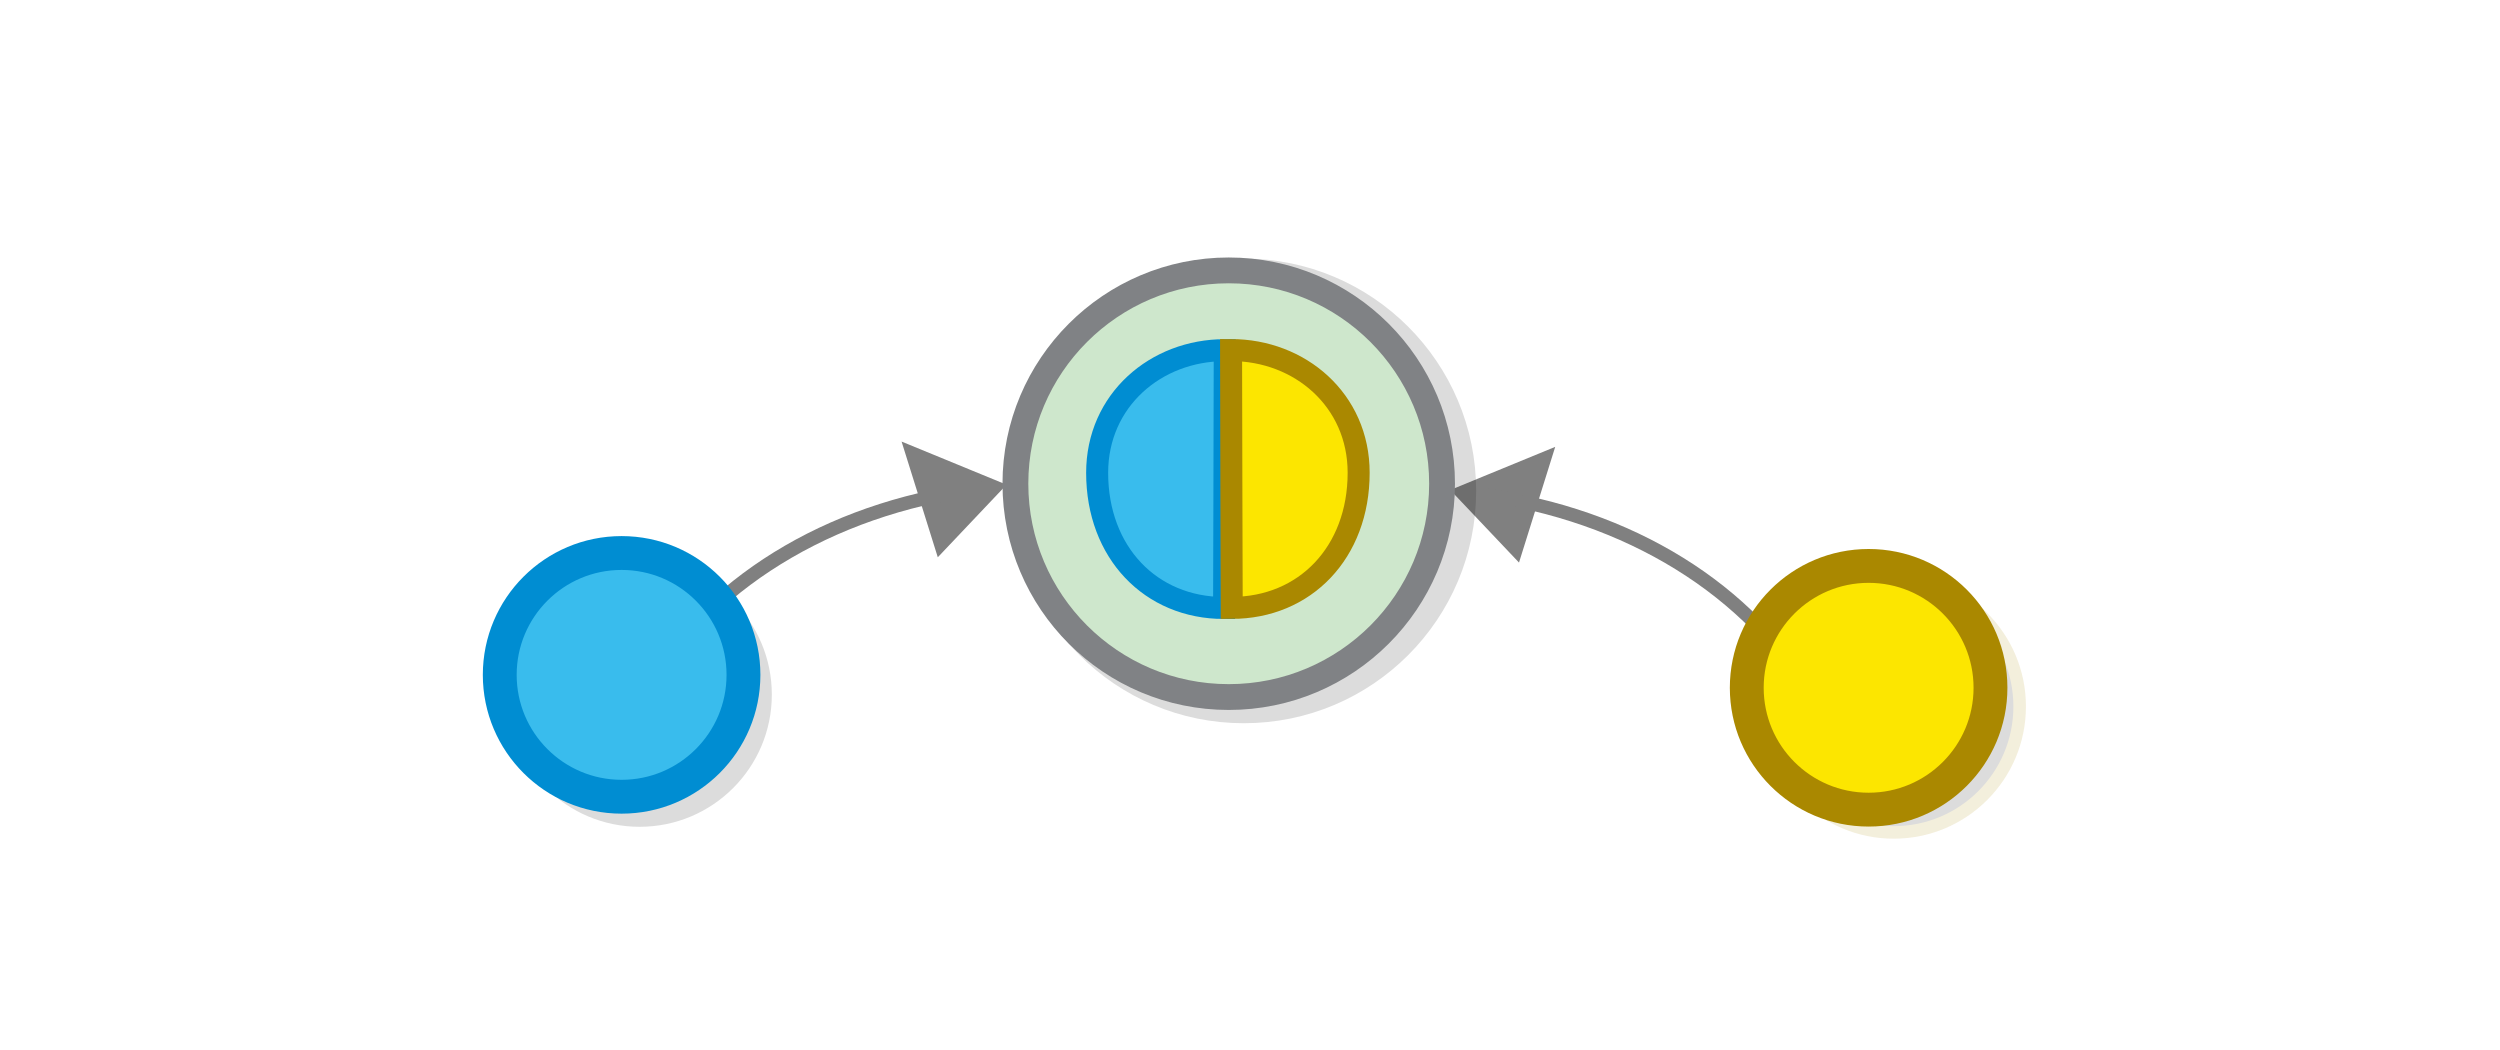
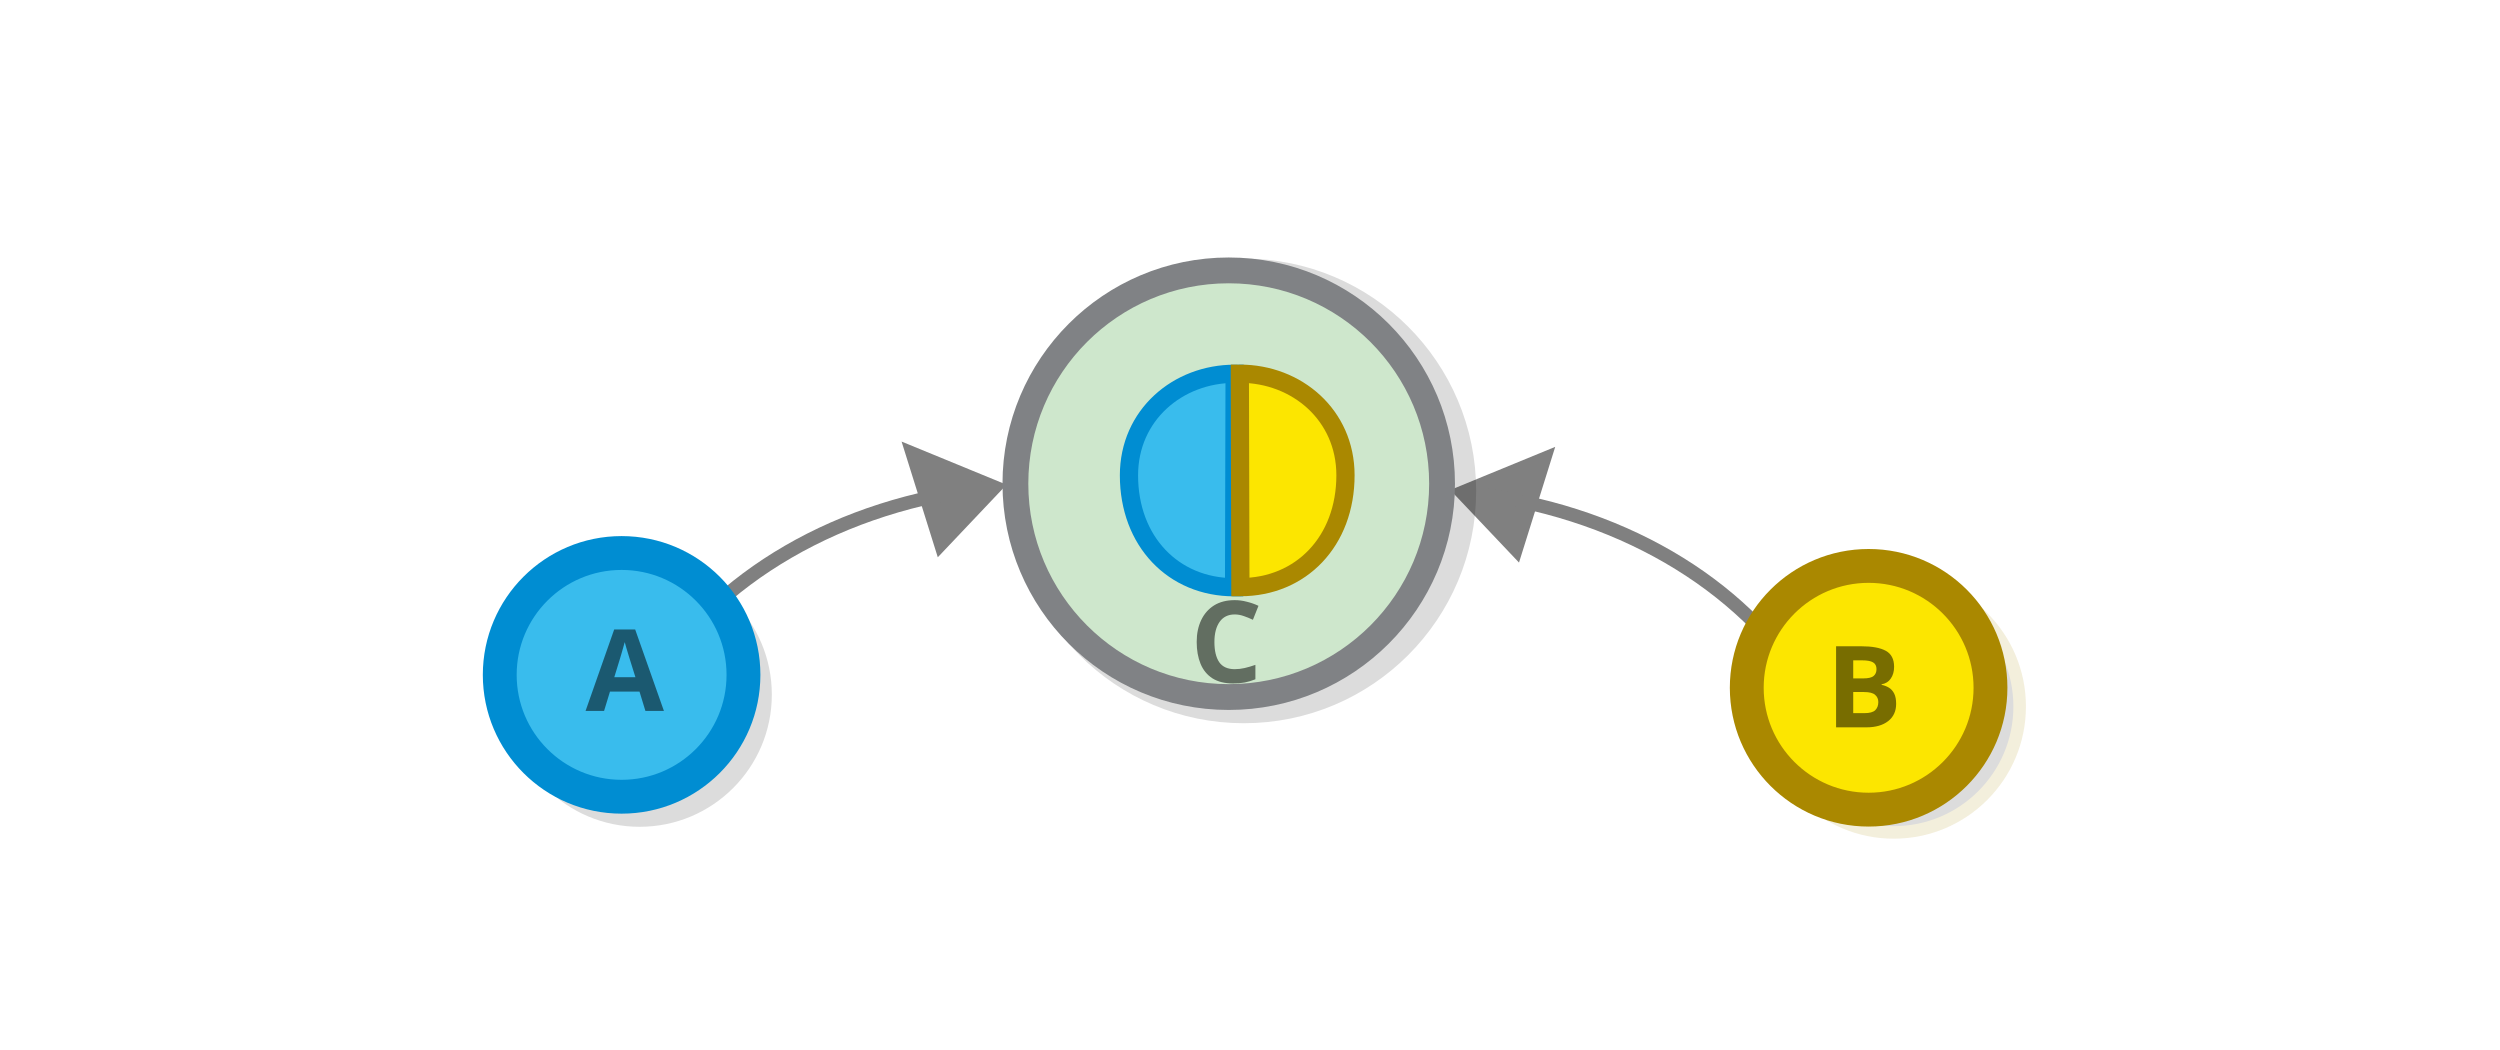
<svg xmlns="http://www.w3.org/2000/svg" viewBox="0 0 595.3 250" version="1.1" id="svg2847" width="595.3" height="250">
  <defs id="defs2851" />
  <g style="display:inline;fill:#dddddd;stroke:#808080;stroke-width:6.389;stroke-miterlimit:10;stroke-dasharray:none;stroke-opacity:1" id="g1482-7-0-7-1-1-7-3-5-2-8-4-0-1-6-7-4" transform="matrix(-0.1756713,-0.1014325,-0.1818259,0.3112261,351.9599,-108.1655)">
    <g id="g25985-4-4-7-73-5-5" style="stroke:#808080;stroke-opacity:1" transform="translate(-10.18508,24.66739)">
      <path style="fill:#838383;fill-opacity:1;stroke:#808080;stroke-width:30.028;stroke-linecap:butt;stroke-linejoin:miter;stroke-dasharray:none;stroke-opacity:1" d="m -609.369,524.31 14.418,-35.426 36.643,26.903 z" id="path3233-5-4-8-4-4-1-3-8-2-6-3-2" />
      <path style="fill:none;stroke:#808080;stroke-width:9.112;stroke-opacity:1;paint-order:markers fill stroke" id="path1480-1-3-3-3-9-1-6-0-7-2-0-7-7-5-5-5" d="m -1000.833,520.831 c 130.904,-39.466 299.599,-40.161 461.261,-0.023" />
    </g>
  </g>
  <g style="display:inline;fill:#dddddd;stroke:#808080;stroke-width:6.389;stroke-miterlimit:10;stroke-dasharray:none;stroke-opacity:1" id="g1482-7-0-7-1-1-7-3-5-2-8-4-0-1-6-7-4-9" transform="matrix(0.1756713,-0.1014325,0.1818259,0.3112261,233.0517,-109.4257)">
    <g id="g25985-4-4-7-73-5-5-1" style="stroke:#808080;stroke-opacity:1" transform="translate(-10.18508,24.66739)">
      <path style="fill:#838383;fill-opacity:1;stroke:#808080;stroke-width:30.028;stroke-linecap:butt;stroke-linejoin:miter;stroke-dasharray:none;stroke-opacity:1" d="m -609.369,524.31 14.418,-35.426 36.643,26.903 z" id="path3233-5-4-8-4-4-1-3-8-2-6-3-2-2" />
      <path style="fill:none;stroke:#808080;stroke-width:9.112;stroke-opacity:1;paint-order:markers fill stroke" id="path1480-1-3-3-3-9-1-6-0-7-2-0-7-7-5-5-5-7" d="m -1000.833,520.831 c 130.904,-39.466 299.599,-40.161 461.261,-0.023" />
    </g>
  </g>
  <g id="g5945" transform="matrix(1.089102,0,0,1.089102,-35.12895,-66.95628)" style="stroke-width:8.306;stroke-dasharray:none">
    <circle r="46.642" cy="-168.809" cx="304.205" stroke-miterlimit="10" opacity="0.14" stroke="#000000" stroke-width="4.842" id="circle6116" transform="scale(1,-1)" style="stroke-width:8.306;stroke-dasharray:none" />
    <circle r="46.642" cy="-167.238" cx="300.903" stroke-miterlimit="10" fill="#cee7cc" stroke="#808285" stroke-width="4.842" id="circle6118" transform="scale(1,-1)" style="stroke-width:5.644;stroke-dasharray:none" />
  </g>
  <g id="g5935" transform="matrix(0.7374603,0,0,0.7374603,310.1255,106.4673)" style="stroke:#aa8800">
    <circle r="40.659" cy="-83.752" cx="190.941" stroke-miterlimit="10" opacity="0.14" stroke="#000000" stroke-width="4.052" id="circle6124-3" transform="scale(1,-1)" style="stroke:#aa8800" />
    <circle fill="#fce600" stroke="#ffdd00" stroke-width="10.93" stroke-miterlimit="10" cx="182.831" cy="77.709" id="circle85875" r="39.348" style="stroke:#aa8800" />
  </g>
  <g id="g5939" transform="matrix(0.7374603,0,0,0.7374603,-166.3419,102.3322)">
    <circle r="40.659" cy="-85.519" cx="432.093" stroke-miterlimit="10" opacity="0.14" stroke="#000000" stroke-width="4.052" id="circle6124" transform="scale(1,-1)" />
    <circle fill="#39bced" stroke="#008dd2" stroke-width="10.93" stroke-miterlimit="10" cx="426.273" cy="79.148" id="circle85877" r="39.348" />
  </g>
-   <path style="fill:#39bced;fill-opacity:1;stroke:#008dd2;stroke-width:5.242;stroke-linecap:butt;stroke-linejoin:miter;stroke-dasharray:none;stroke-opacity:1" d="m 291.48,144.771 c -17.461,0 -30.227,-13.204 -30.227,-32.179 0,-17.326 14.021,-29.208 30.382,-29.208 0,10.397 -0.155,61.387 -0.155,61.387 z" id="path3058-1" />
-   <path d="m 293.295,144.747 c 17.461,0 30.227,-13.204 30.227,-32.179 0,-17.326 -14.021,-29.208 -30.382,-29.208 0,10.397 0.155,61.387 0.155,61.387 z" style="fill:#fce600;fill-opacity:1;stroke:#aa8800;stroke-width:5.242;stroke-linecap:butt;stroke-linejoin:miter;stroke-dasharray:none;stroke-opacity:1" id="path3958-8" />
+   <path style="fill:#39bced;fill-opacity:1;stroke:#008dd2;stroke-width:4.34;stroke-linecap:butt;stroke-linejoin:miter;stroke-dasharray:none;stroke-opacity:1" d="m 293.857,139.83 c -14.457,0 -25.027,-10.933 -25.027,-26.643 0,-14.345 11.609,-24.184 25.156,-24.184 0,8.609 -0.128,50.827 -0.128,50.827 z" id="path3058-1" />
+   <path d="m 295.359,139.81 c 14.457,0 25.027,-10.933 25.027,-26.643 0,-14.345 -11.609,-24.184 -25.156,-24.184 0,8.609 0.128,50.827 0.128,50.827 z" style="fill:#fce600;fill-opacity:1;stroke:#aa8800;stroke-width:4.34;stroke-linecap:butt;stroke-linejoin:miter;stroke-dasharray:none;stroke-opacity:1" id="path3958-8" />
+   <path d="m 153.683,169.28 -1.406,-4.596 h -7.029 l -1.406,4.596 h -4.407 l 6.813,-19.385 h 5.002 l 6.84,19.385 z m -3.785,-12.518 q -0.135,-0.46 -0.351,-1.163 -0.216,-0.703 -0.433,-1.433 -0.216,-0.73 -0.351,-1.271 -0.135,0.541 -0.379,1.352 -0.216,0.784 -0.433,1.514 -0.189,0.703 -0.297,1 l -1.379,4.488 h 5.029 z" style="font-weight:bold;font-size:44.271px;line-height:1.25;font-family:Sans;-inkscape-font-specification:'Sans Bold';text-align:end;word-spacing:0px;text-anchor:end;opacity:0.526;stroke-width:2.028" id="path28398" />
+   <g aria-label="B" id="text28280-6" style="font-size:44.271px;line-height:1.25;font-family:Sans;-inkscape-font-specification:'Sans, Normal';text-align:end;word-spacing:0px;text-anchor:end;opacity:0.526;stroke-width:3.32" transform="matrix(0.6107052,0,0,0.6107052,231.6752,164.6877)">
+     <path d="m 346.376,-17.682 q 6.331,0 9.563,1.771 3.232,1.771 3.232,6.242 0,2.701 -1.284,4.56 -1.24,1.859 -3.586,2.258 v 0.221 q 1.594,0.31 2.878,1.107 1.284,0.797 2.036,2.302 0.753,1.505 0.753,3.984 0,4.294 -3.099,6.729 -3.099,2.435 -8.5,2.435 h -11.82 v -31.609 z m 0.753,12.529 q 2.922,0 4.029,-0.93 1.151,-0.93 1.151,-2.701 0,-1.815 -1.328,-2.612 -1.328,-0.797 -4.206,-0.797 h -3.542 v 7.039 z m -3.896,5.313 V 8.394 h 4.383 q 3.01,0 4.206,-1.151 1.195,-1.195 1.195,-3.143 0,-1.771 -1.24,-2.833 -1.195,-1.107 -4.383,-1.107 z" style="font-weight:bold;-inkscape-font-specification:'Sans Bold'" id="path28401" />
+   </g>
+   <g aria-label="C" id="text28280-6-4" style="font-size:44.271px;line-height:1.25;font-family:Sans;-inkscape-font-specification:'Sans, Normal';text-align:end;word-spacing:0px;text-anchor:end;opacity:0.526;stroke-width:3.32" transform="matrix(0.6107052,0,0,0.6107052,77.99587,198.1114)">
+     <path d="m 353.72,-84.819 q -3.852,0 -5.888,2.878 -2.036,2.878 -2.036,7.88 0,5.047 1.859,7.836 1.904,2.745 6.065,2.745 1.948,0 3.852,-0.443 1.948,-0.443 4.206,-1.24 v 5.622 q -2.081,0.841 -4.117,1.24 -2.036,0.398 -4.56,0.398 -4.87,0 -8.057,-1.992 -3.143,-2.036 -4.648,-5.667 -1.505,-3.674 -1.505,-8.544 0,-4.781 1.727,-8.456 1.727,-3.674 5.003,-5.755 3.32,-2.081 8.102,-2.081 2.346,0 4.693,0.62 2.391,0.576 4.56,1.594 l -2.169,5.445 q -1.771,-0.841 -3.586,-1.461 -1.771,-0.62 -3.497,-0.62 z" style="font-weight:bold;-inkscape-font-specification:'Sans Bold'" id="path28404" />
+   </g>
</svg>
